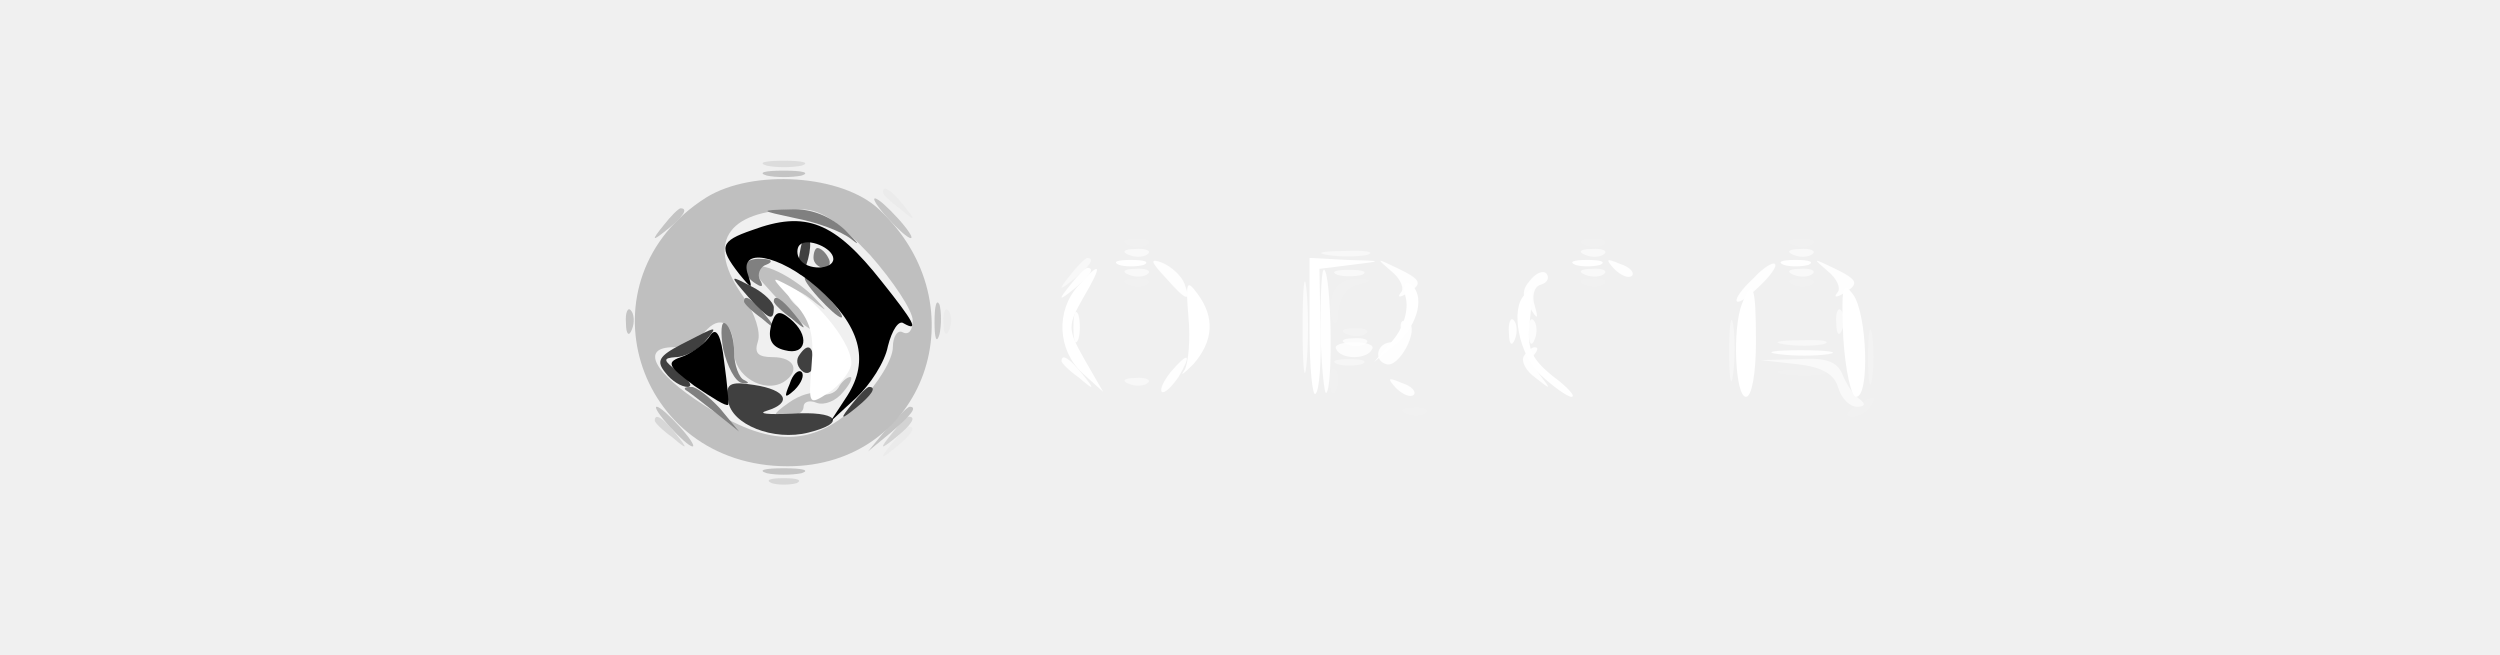
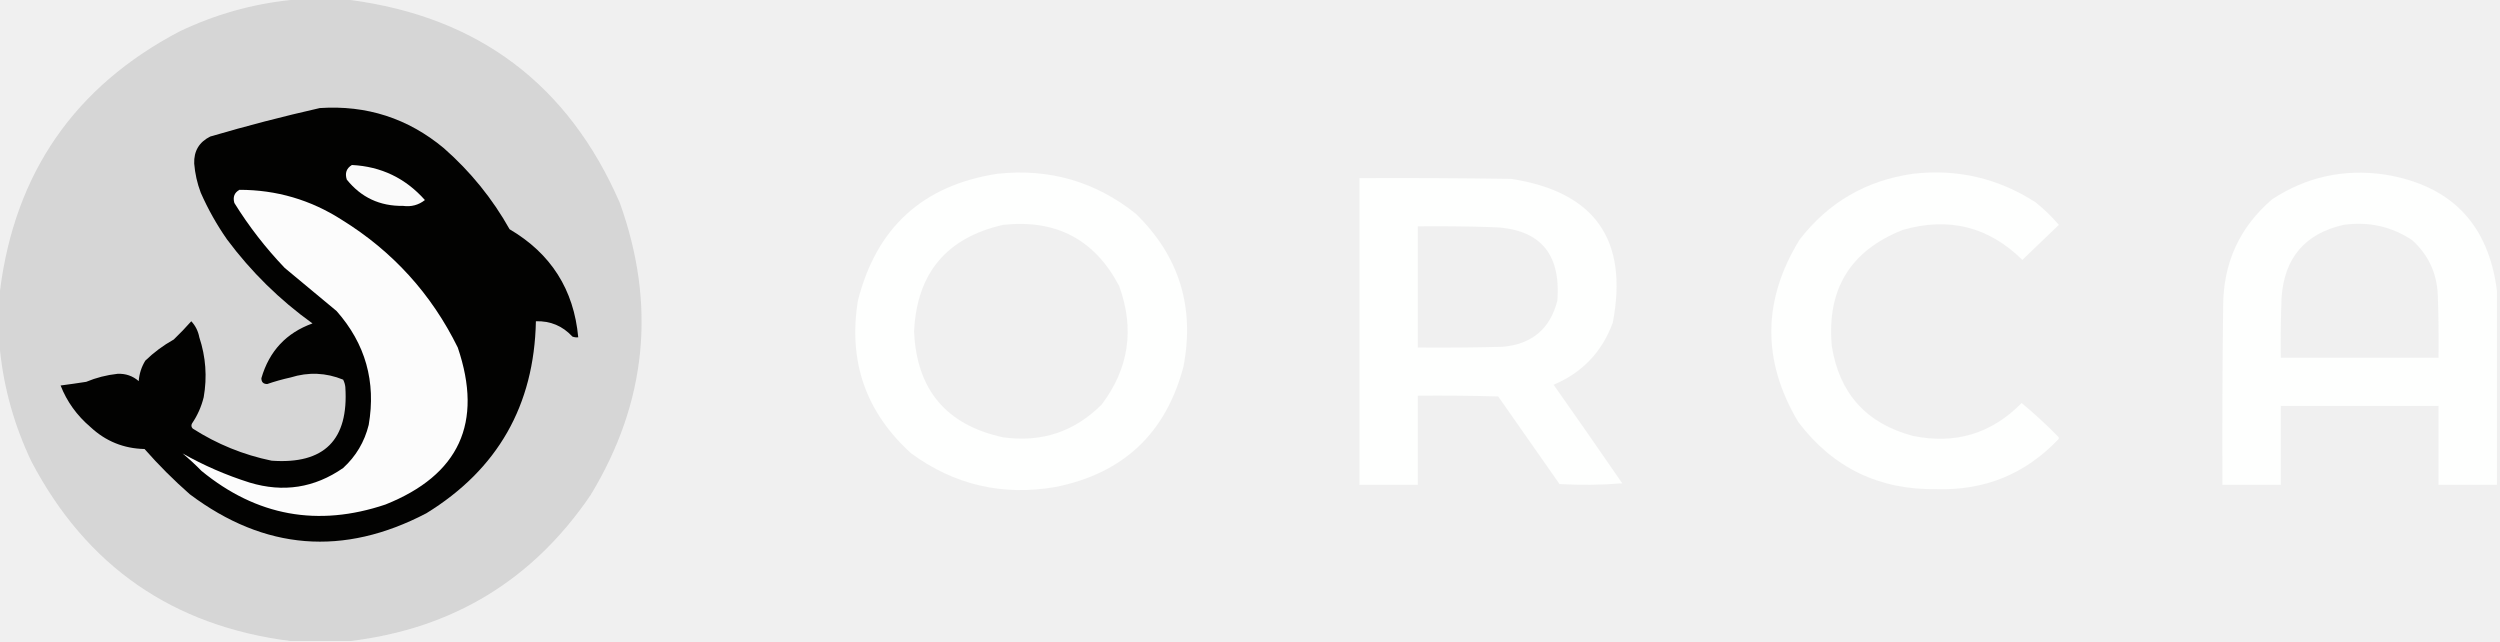
- <svg xmlns="http://www.w3.org/2000/svg" version="1.0" viewBox="0 0 252 66">
-   <path fill="#BFBFBF" fill-opacity=".1" d="M89 19.4c0 .2.8 1 1.8 1.7 1.5 1.3 1.6 1.2.3-.4S89 18.6 89 19.4m6.1 13.2c0 1.1.3 1.4.6.6.3-.7.2-1.6-.1-1.9-.3-.4-.6.2-.5 1.3m-5.2 12.1c-1.3 1.6-1.2 1.7.4.4s2.1-2.1 1.3-2.1c-.2 0-1 .8-1.7 1.7" />
-   <path fill="#BFBFBF" fill-opacity=".4" d="M77.3 16.7c.9.2 2.5.2 3.5 0 .9-.3.1-.5-1.8-.5s-2.7.2-1.7.5" />
-   <path fill="#BFBFBF" fill-opacity=".5" d="M66 42.4c0 .2.8 1 1.8 1.7 1.5 1.3 1.6 1.2.3-.4S66 41.6 66 42.4m11.8 6.3c.6.2 1.8.2 2.5 0 .6-.3.1-.5-1.3-.5s-1.9.2-1.2.5" />
-   <path fill="#BFBFBF" fill-opacity=".6" d="M89.9 43.7c-1.3 1.6-1.2 1.7.4.4s2.1-2.1 1.3-2.1c-.2 0-1 .8-1.7 1.7" />
-   <path fill="#BFBFBF" fill-opacity=".9" d="M77.3 17.7c.9.2 2.5.2 3.5 0 .9-.3.1-.5-1.8-.5s-2.7.2-1.7.5M89.5 22c1 1.1 2 2 2.3 2s-.3-.9-1.3-2-2-2-2.3-2 .3.9 1.3 2m-22.6.7c-1.3 1.6-1.2 1.7.4.4s2.1-2.1 1.3-2.1c-.2 0-1 .8-1.7 1.7m27.3 9.8c0 1.6.2 2.2.5 1.2.2-.9.2-2.3 0-3-.3-.6-.5.1-.5 1.8m-31.1.1c0 1.1.3 1.4.6.6.3-.7.2-1.6-.1-1.9-.3-.4-.6.2-.5 1.3M67.5 43c1 1.1 2 2 2.3 2s-.3-.9-1.3-2-2-2-2.3-2 .3.9 1.3 2m21.9.2-1.9 2.3 2.3-1.9c2.1-1.8 2.7-2.6 1.9-2.6-.2 0-1.2 1-2.3 2.2m-12.1 4.5c.9.2 2.5.2 3.5 0 .9-.3.1-.5-1.8-.5s-2.7.2-1.7.5" />
-   <g fill="#BFBFBF" stroke-width="0">
-     <path d="M71.2 19.9c-13 8.2-7.3 27.1 8.2 27.1 13.8 0 19.6-16.2 9.2-25.9-3.7-3.5-12.7-4.1-17.4-1.2m16.5 5.8c2.3 2.6 4.3 5.6 4.3 6.6s-.4 1.5-1 1.2c-.5-.3-1 .4-1 1.5 0 1.2-1.5 3.7-3.4 5.6-4.5 4.5-9 4.6-15.7.2-5-3.2-6.4-5.8-3-5.8 1 0 2.4-.7 3.1-1.5 1.6-1.9 3-1 3 2 0 2.4 3 4.2 5 3 1.7-1.1 1.1-2.5-1.1-2.5-1.5 0-1.9-.4-1.5-1.6.3-.9-.3-2.8-1.4-4.4-3.9-5.4-1.9-8.8 5.4-8.9 2.2-.1 3.9 1 7.3 4.6" />
-     <path d="M76 27.4c0 .1 1.4 1.7 3 3.4 1.7 1.8 3 2.8 3 2.3s-.7-1.4-1.5-2.1c-.9-.7-1.3-1.5-1-1.8s1.5.3 2.8 1.4c1.3 1 1 .7-.5-.9-2.4-2.2-5.8-3.7-5.8-2.3m8.5 11.7c-.4.6-1.2.8-1.9.6-.6-.3-2 .1-3.1.9-1.7 1.2-1.7 1.4-.2 1.4.9 0 1.7-.4 1.7-1 0-.5.6-.7 1.3-.4.8.3 2-.2 2.7-1.1.7-.8 1-1.5.7-1.5s-.9.5-1.2 1.1" />
-   </g>
-   <path fill="gray" d="M80.2 22c2.1.4 4.6 1.3 5.6 2.1s.7.4-.6-.9c-1.5-1.4-3.4-2.2-5.5-2.1-3.2.1-3.2.1.5.9m1.8 4c0 .5.5 1 1.1 1 .5 0 .7-.5.4-1-.3-.6-.8-1-1.1-1-.2 0-.4.4-.4 1m-7 .9c0 .6.5 1.3 1.2 1.7.6.4.8.3.4-.4-.3-.5 0-1.3.6-1.5.8-.3.6-.6-.4-.6-1-.1-1.8.3-1.8.8m7.5 3.1c1 1.1 2 2 2.3 2s-.3-.9-1.3-2-2-2-2.3-2 .3.9 1.3 2m-7.5.4c0 .2.8 1 1.8 1.7 1.5 1.3 1.6 1.2.3-.4S75 29.6 75 30.4m3 0c0 .2.8 1 1.8 1.7 1.5 1.3 1.6 1.2.3-.4S78 29.6 78 30.4m-5.1 4.8c.4 1.7 1.2 3.3 1.9 3.4s.8 0 .2-.3c-.5-.2-1-1.5-1-2.8s-.4-2.6-.9-2.9c-.4-.3-.5.9-.2 2.6m-3.8 4.1c.2.1 1.5 1.1 2.9 2.2l2.5 2-1.9-2.3C71.5 40 70.2 39 69.7 39q-.9 0-.6.3" />
-   <g fill="#404040" stroke-width="0">
-     <path d="M80.9 24.2c-.5 1.8-.6 3.8-.1 3.4.7-.8 1.2-3.6.6-3.6-.2 0-.4.1-.5.2m-5.5 5.7c2.1 2.3 2.6 2.6 2.6 1.1 0-.5-1-1.5-2.2-2.1-2.3-1.2-2.3-1.2-.4 1m-6.7 4.8c-2.3 1.2-2.6 1.7-1.6 2.9.6.8 1.6 1.4 2.2 1.4s.2-.7-.9-1.5c-1.6-1.2-1.6-1.4-.3-1.5.9 0 2.2-.7 2.9-1.5 1.5-1.8 1.4-1.7-2.3.2m11.8 1.2c-.3.5-.1 1.2.5 1.6.5.3 1-.1 1-.9 0-1.8-.6-2.1-1.5-.7m-7.1 4.5c.3 2.4 4.6 4.1 8.1 3.2 4-1 2.9-2.2-1.7-1.9-2.4.1-3.5 0-2.5-.3 2.6-.8 2-2.1-1.3-2.6-2.5-.4-2.9-.1-2.6 1.6" />
-     <path d="M85.9 40.7c-1.3 1.6-1.2 1.7.4.4s2.1-2.1 1.3-2.1c-.2 0-1 .8-1.7 1.7" />
-   </g>
-   <g stroke-width="0">
-     <path d="M75.8 23.2c-3.2 1.1-3.4 1.7-1.3 4.4 1.3 1.6 1.4 1.6.9.1-1-2.8 3.1-2.1 7 1.3 4.3 3.8 5.3 7.3 3 10.9l-1.7 2.6 2.6-2.4c1.4-1.3 2.9-3.6 3.2-5.2.4-1.6 1.1-2.7 1.6-2.3 1.6.9 1-.2-2.2-4.2-4.8-6.1-7.7-7.2-13.1-5.2m8.2 2.9c0 1.1-2.7 1.2-3.4 0-.3-.4-.3-1.1 0-1.4.8-.8 3.4.3 3.4 1.4" />
-     <path d="M77.7 32.9c-.3 1.3.1 2.1 1.4 2.4 2.2.6 2.6-1.5.5-3.2-1.1-.9-1.5-.7-1.9.8m-6.1.9c-.4.7-1.7 1.7-2.7 2.1-1.8.6-1.7.9 1.1 3 1.8 1.2 3.2 2.1 3.4 1.9.1-.1-.1-2.1-.4-4.3-.3-2.7-.8-3.6-1.4-2.7m8 4.9c-.6 1.4-.5 1.5.5.6.7-.7 1-1.5.7-1.8s-.9.2-1.2 1.2" />
-   </g>
-   <path fill="#FFF" fill-opacity=".1" d="M113.8 24.7c.7.3 1.6.2 1.9-.1.4-.3-.2-.6-1.3-.5-1.1 0-1.4.3-.6.6m46 0c.7.3 1.6.2 1.9-.1.4-.3-.2-.6-1.3-.5-1.1 0-1.4.3-.6.6m21 0c.7.3 1.6.2 1.9-.1.4-.3-.2-.6-1.3-.5-1.1 0-1.4.3-.6.6m-67 4c.7.3 1.6.2 1.9-.1.4-.3-.2-.6-1.3-.5-1.1 0-1.4.3-.6.6m20.6.8c-.3.8-.4 2-.1 2.7s.6.3.6-.9c.1-1.2.9-2.4 1.9-2.6 1.6-.4 1.6-.5-.1-.6-1 0-2 .6-2.3 1.4m25.4-.8c.7.3 1.6.2 1.9-.1.4-.3-.2-.6-1.3-.5-1.1 0-1.4.3-.6.6m21 0c.7.3 1.6.2 1.9-.1.4-.3-.2-.6-1.3-.5-1.1 0-1.4.3-.6.6m-46.7 9.9c0 1.1.3 1.4.6.6.3-.7.2-1.6-.1-1.9-.3-.4-.6.2-.5 1.3m45.7-.9c1.2.2 3 .2 4 0 .9-.3-.1-.5-2.3-.4-2.2 0-3 .2-1.7.4M187 41c-.9.6-1 1-.3 1 .6 0 1.5-.5 1.8-1 .8-1.2.4-1.2-1.5 0m-45.2.7c.7.3 1.6.2 1.9-.1.4-.3-.2-.6-1.3-.5-1.1 0-1.4.3-.6.6" />
-   <path fill="#FFF" fill-opacity=".2" d="M188.3 36c0 2.5.2 3.5.4 2.2.2-1.2.2-3.2 0-4.5-.2-1.2-.4-.2-.4 2.3m-52.5-2.3c.7.3 1.6.2 1.9-.1.4-.3-.2-.6-1.3-.5-1.1 0-1.4.3-.6.6" />
-   <path fill="#FFF" fill-opacity=".4" d="M174.3 35.5c0 2.7.2 3.8.4 2.2.2-1.5.2-3.7 0-5-.2-1.2-.4 0-.4 2.8m-39.5 1.2c.6.2 1.8.2 2.5 0 .6-.3.1-.5-1.3-.5s-1.9.2-1.2.5" />
-   <path fill="#FFF" fill-opacity=".5" d="M133.8 25.7c1.2.2 3 .2 4 0 .9-.3-.1-.5-2.3-.4-2.2 0-3 .2-1.7.4m-25.9 2c-1.3 1.6-1.2 1.7.4.4s2.1-2.1 1.3-2.1c-.2 0-1 .8-1.7 1.7m71.9 7c1.2.2 3 .2 4 0 .9-.3-.1-.5-2.3-.4-2.2 0-3 .2-1.7.4m-66 4c.7.3 1.6.2 1.9-.1.4-.3-.2-.6-1.3-.5-1.1 0-1.4.3-.6.6" />
-   <path fill="#FFF" fill-opacity=".6" d="M113.8 25.7c.7.3 1.6.2 1.9-.1.4-.3-.2-.6-1.3-.5-1.1 0-1.4.3-.6.6m46 0c.7.3 1.6.2 1.9-.1.4-.3-.2-.6-1.3-.5-1.1 0-1.4.3-.6.6m21 0c.7.3 1.6.2 1.9-.1.4-.3-.2-.6-1.3-.5-1.1 0-1.4.3-.6.6m-67 2c.7.3 1.6.2 1.9-.1.4-.3-.2-.6-1.3-.5-1.1 0-1.4.3-.6.6m21 0c.6.2 1.8.2 2.5 0 .6-.3.1-.5-1.3-.5s-1.9.2-1.2.5m25 0c.7.3 1.6.2 1.9-.1.4-.3-.2-.6-1.3-.5-1.1 0-1.4.3-.6.6m21 0c.7.3 1.6.2 1.9-.1.4-.3-.2-.6-1.3-.5-1.1 0-1.4.3-.6.6m4.3 4.9c0 1.1.3 1.4.6.6.3-.7.2-1.6-.1-1.9-.3-.4-.6.2-.5 1.3m-4 4.1c2.6.3 3.8 1 4.2 2.4.3 1 1.1 1.9 1.9 1.9s.9-.3.2-.8c-.6-.4-1.3-1.5-1.7-2.5-.5-1.2-1.6-1.7-4.4-1.5l-3.8.1z" />
-   <path fill="#FFF" fill-opacity=".7" d="M131.3 33c0 4.1.2 5.8.4 3.7.2-2 .2-5.4 0-7.5-.2-2-.4-.3-.4 3.8m4.5 1.7c.7.3 1.6.2 1.9-.1.4-.3-.2-.6-1.3-.5-1.1 0-1.4.3-.6.6" />
-   <path fill="#FFF" fill-opacity=".9" d="M117.5 28c2.1 2.4 2.6 2.5 1.9.6-.3-.8-1.3-1.7-2.2-2.1-1.3-.5-1.3-.2.3 1.5m22.7-.7c1 .8 1.4 1.8 1 2.2-.4.5-.1.5.6.1 1.7-1 1.5-1.4-1-2.6-2.1-1-2.1-1-.6.3m22.5-.2c.7.7 1.5 1 1.8.7s-.2-.9-1.2-1.2c-1.4-.6-1.5-.5-.6.5m14.1.9c-2.6 2.4-2.2 3.5.4 1 1.2-1.1 2-2.2 1.7-2.4-.2-.2-1.2.4-2.1 1.4m7.4-.7c1 .8 1.4 1.8 1 2.2-.4.5-.1.5.6.1 1.7-1 1.5-1.4-1-2.6-2.1-1-2.1-1-.6.3m-76.3 1.4c-1.3 1.6-1.2 1.7.4.4s2.1-2.1 1.3-2.1c-.2 0-1 .8-1.7 1.7m25.2 4.7c.1 3.7.4 6.5.6 6.2.7-.7.5-11.7-.2-12.4-.3-.3-.4 2.5-.4 6.2m21.1-5.1c-.8.9-.8 1.7 0 2.7.8 1.3.9 1.2.5-.2-.3-.9-.1-1.9.6-2.1s.9-.7.6-1.1-1.1-.1-1.7.7m-46 4.7c0 1.4.2 1.9.5 1.2.2-.6.2-1.8 0-2.5-.3-.6-.5-.1-.5 1.3m33 .1c.2.7-.3 1.3-.9 1.4-1.5 0-1.9 1.8-.6 2.2 1.3.5 3.4-3.5 2.3-4.2-.6-.4-.9-.1-.8.6m10.9.5c0 1.1.3 1.4.6.6.3-.7.2-1.6-.1-1.9-.3-.4-.6.2-.5 1.3m1.5 2.3c-.3.5.2 1.5 1.2 2.2 1.5 1.2 1.6 1.2.5-.2-.7-.9-1-1.9-.6-2.2.3-.4.4-.7 0-.7-.3 0-.8.4-1.1.9m25.7-.2c1.5.2 3.7.2 5 0 1.2-.2 0-.4-2.8-.4-2.7 0-3.8.2-2.2.4m-72.3.7c0 .2.8 1 1.8 1.7 1.5 1.3 1.6 1.2.3-.4s-2.1-2.1-2.1-1.3m11 1.1c-.7.9-1.1 1.7-.9 2 .3.2 1-.5 1.7-1.5 1.4-2.4 1-2.6-.8-.5m22.7 1.6c.7.7 1.5 1 1.8.7s-.2-.9-1.2-1.2c-1.4-.6-1.5-.5-.6.5" />
-   <path fill="#FFF" d="M112.8 26.7c.6.2 1.8.2 2.5 0 .6-.3.1-.5-1.3-.5s-1.9.2-1.2.5m19.2 6.5c0 3.9.3 6.8.6 6.5.4-.3.6-3.3.5-6.6l-.1-6 3.2-.4c3.3-.4 3.2-.4-.4-.5L132 26zm26.8-6.5c.6.2 1.8.2 2.5 0 .6-.3.1-.5-1.3-.5s-1.9.2-1.2.5m21 0c.6.2 1.8.2 2.5 0 .6-.3.1-.5-1.3-.5s-1.9.2-1.2.5m-71.1 2.1c-2.3 2.5-2.1 6.5.4 8.8l2.1 1.9-1.9-3.3c-1.7-3-1.7-3.4-.1-6.2 2-3.4 1.8-3.8-.5-1.2m-28.8 1.5c1.8 2 2.2 3.4 1.9 6.6-.3 3.9-.3 4 1.7 2.7 1.1-.7 2.1-2 2.3-2.8.3-1.8-3.2-6.4-6.1-7.9-2.1-1.1-2.1-1.1.2 1.4m39.9 1.7c.2 2.2 0 4.6-.4 5.3-.5.7-.1.4.9-.6 2-2.3 2.2-4.7.4-7.1-1.1-1.5-1.2-1.2-.9 2.4m21.9-2c.3 1.2-.2 3-1.3 4.3l-1.9 2.2 2.3-1.9c2.2-1.9 2.9-5 1.3-6-.5-.4-.7.3-.4 1.4m44.1 4c.2 3.3.8 6 1.3 6 1.4 0 1.1-8.4-.3-10.3-1.1-1.5-1.2-.7-1 4.3m-32.1-4.3c-1.5 1.4-.6 6.1 1.6 8.1 1.3 1.2 2.7 2.2 3.1 2.2.5 0-.4-1-1.9-2.1-2.2-1.8-2.6-2.8-2.3-5.5.4-3.7.4-3.7-.5-2.7m21.9.9c-1 2.5-.7 9.4.4 9.4.6 0 1-2.5 1-5.5 0-5.7-.3-6.6-1.4-3.9" />
-   <path fill="#FFF" fill-opacity=".8" d="M154.1 33.6c0 1.1.3 1.4.6.6.3-.7.2-1.6-.1-1.9-.3-.4-.6.2-.5 1.3m-19.4 1.6c.2.5 1 .8 1.8.8s1.6-.3 1.8-.8c.3-.4-.5-.7-1.8-.7s-2.1.3-1.8.7" />
+ <svg xmlns="http://www.w3.org/2000/svg" width="156" height="40" viewBox="0 0 156 40" fill="none">
+   <path opacity="0.995" fill-rule="evenodd" clip-rule="evenodd" d="M18.132 0C19.377 0 20.623 0 21.868 0C29.865 1.059 35.469 5.28 38.679 12.665C40.968 19.036 40.36 25.11 36.856 30.888C33.255 36.191 28.258 39.228 21.868 40C20.623 40 19.377 40 18.132 40C10.781 39.068 5.39 35.332 1.959 28.793C0.906 26.586 0.253 24.277 0 21.868C0 20.623 0 19.377 0 18.132C0.932 10.781 4.668 5.39 11.207 1.959C13.414 0.906 15.723 0.253 18.132 0Z" fill="#D6D6D6" />
+   <path fill-rule="evenodd" clip-rule="evenodd" d="M19.954 6.743C22.878 6.548 25.46 7.383 27.699 9.248C29.36 10.71 30.726 12.395 31.799 14.305C34.38 15.823 35.808 18.071 36.082 21.048C35.957 21.062 35.835 21.047 35.718 21.002C35.105 20.338 34.346 20.019 33.44 20.046C33.334 25.295 31.056 29.289 26.606 32.027C21.428 34.735 16.508 34.34 11.845 30.843C10.843 29.962 9.901 29.021 9.02 28.018C7.721 27.99 6.597 27.535 5.649 26.651C4.797 25.925 4.174 25.06 3.781 24.055C4.31 23.986 4.841 23.91 5.376 23.827C6.006 23.566 6.659 23.399 7.335 23.326C7.84 23.304 8.281 23.456 8.656 23.781C8.69 23.323 8.827 22.897 9.066 22.506C9.601 21.988 10.194 21.547 10.843 21.185C11.226 20.816 11.591 20.437 11.936 20.046C12.197 20.326 12.364 20.66 12.437 21.048C12.842 22.272 12.933 23.517 12.711 24.784C12.566 25.376 12.323 25.923 11.982 26.424C11.919 26.541 11.935 26.647 12.027 26.743C13.545 27.714 15.185 28.383 16.948 28.747C20.233 28.985 21.767 27.451 21.549 24.146C21.53 23.986 21.485 23.834 21.412 23.69C20.339 23.252 19.246 23.206 18.132 23.554C17.637 23.663 17.151 23.8 16.674 23.964C16.431 23.963 16.309 23.841 16.31 23.599C16.801 21.909 17.864 20.77 19.499 20.182C17.452 18.713 15.676 16.966 14.168 14.943C13.53 14.03 12.983 13.058 12.528 12.027C12.306 11.44 12.169 10.832 12.118 10.205C12.092 9.427 12.427 8.865 13.121 8.519C15.39 7.853 17.668 7.261 19.954 6.743Z" fill="#020201" />
+   <path fill-rule="evenodd" clip-rule="evenodd" d="M21.959 10.296C23.783 10.388 25.301 11.117 26.515 12.483C26.119 12.795 25.663 12.917 25.148 12.847C23.703 12.868 22.534 12.321 21.64 11.207C21.511 10.805 21.617 10.501 21.959 10.296Z" fill="#FAFAFA" />
+   <path opacity="0.973" fill-rule="evenodd" clip-rule="evenodd" d="M62.233 10.843C65.475 10.492 68.361 11.327 70.888 13.348C73.577 15.977 74.564 19.151 73.85 22.87C72.758 27.03 70.1 29.535 65.877 30.387C62.56 30.962 59.554 30.264 56.857 28.291C54.029 25.731 52.92 22.557 53.531 18.77C54.683 14.201 57.584 11.558 62.233 10.843ZM62.597 14.032C65.905 13.673 68.319 14.949 69.841 17.859C70.807 20.531 70.443 22.991 68.747 25.239C67.049 26.939 64.999 27.622 62.597 27.289C59.05 26.521 57.197 24.319 57.039 20.683C57.211 17.05 59.063 14.833 62.597 14.032Z" fill="#FEFFFE" />
+   <path opacity="0.968" fill-rule="evenodd" clip-rule="evenodd" d="M119.362 10.843C122.135 10.525 124.686 11.118 127.016 12.62C127.546 13.043 128.032 13.514 128.474 14.032C127.717 14.758 126.958 15.487 126.196 16.219C124.084 14.142 121.593 13.519 118.725 14.351C115.455 15.647 113.983 18.061 114.305 21.595C114.777 24.557 116.463 26.425 119.362 27.198C122.009 27.743 124.272 27.06 126.15 25.148C126.942 25.804 127.702 26.502 128.428 27.244C128.489 27.305 128.489 27.365 128.428 27.426C126.376 29.578 123.856 30.611 120.866 30.524C117.257 30.587 114.371 29.19 112.21 26.333C109.94 22.518 109.97 18.721 112.301 14.943C114.096 12.625 116.449 11.259 119.362 10.843Z" fill="#FEFFFE" />
+   <path opacity="0.974" fill-rule="evenodd" clip-rule="evenodd" d="M155.809 18.132C155.809 22.172 155.809 26.211 155.809 30.251C154.594 30.251 153.378 30.251 152.164 30.251C152.164 28.61 152.164 26.97 152.164 25.33C148.884 25.33 145.604 25.33 142.323 25.33C142.323 26.97 142.323 28.61 142.323 30.251C141.109 30.251 139.893 30.251 138.679 30.251C138.663 26.545 138.679 22.84 138.724 19.134C138.724 16.417 139.742 14.185 141.777 12.437C143.907 11.039 146.246 10.523 148.793 10.888C152.939 11.558 155.278 13.972 155.809 18.132ZM146.241 14.032C147.8 13.812 149.227 14.131 150.524 14.989C151.527 15.9 152.058 17.039 152.118 18.405C152.164 19.711 152.179 21.017 152.164 22.323C148.884 22.323 145.604 22.323 142.323 22.323C142.308 21.078 142.323 19.833 142.369 18.588C142.538 16.096 143.829 14.577 146.241 14.032Z" fill="#FEFFFE" />
+   <path opacity="0.975" fill-rule="evenodd" clip-rule="evenodd" d="M84.829 11.116C87.988 11.101 91.146 11.116 94.305 11.162C99.519 11.971 101.63 14.963 100.638 20.137C99.968 21.96 98.738 23.251 96.948 24.009C98.386 26.051 99.814 28.101 101.23 30.16C99.925 30.266 98.619 30.281 97.312 30.205C96.036 28.383 94.761 26.56 93.485 24.738C91.815 24.692 90.144 24.677 88.474 24.692C88.474 26.545 88.474 28.398 88.474 30.251C87.259 30.251 86.044 30.251 84.829 30.251C84.829 23.872 84.829 17.494 84.829 11.116ZM88.474 14.123C89.962 14.108 91.451 14.123 92.938 14.169C96.009 14.201 97.421 15.735 97.175 18.77C96.725 20.524 95.586 21.481 93.758 21.64C91.997 21.686 90.236 21.701 88.474 21.686C88.474 19.165 88.474 16.644 88.474 14.123Z" fill="#FEFFFE" />
+   <path fill-rule="evenodd" clip-rule="evenodd" d="M14.943 11.845C17.251 11.845 19.377 12.468 21.321 13.713C24.502 15.679 26.917 18.336 28.565 21.686C30.16 26.377 28.657 29.642 24.055 31.481C19.836 32.901 16.009 32.202 12.574 29.385C12.197 28.999 11.802 28.635 11.39 28.292C12.707 29.04 14.104 29.648 15.581 30.114C17.681 30.748 19.625 30.444 21.412 29.203C22.212 28.47 22.744 27.574 23.007 26.515C23.472 23.818 22.804 21.449 21.002 19.408C19.924 18.512 18.846 17.616 17.768 16.72C16.577 15.475 15.529 14.124 14.624 12.665C14.519 12.293 14.625 12.02 14.943 11.845Z" fill="#FCFCFC" />
</svg>
